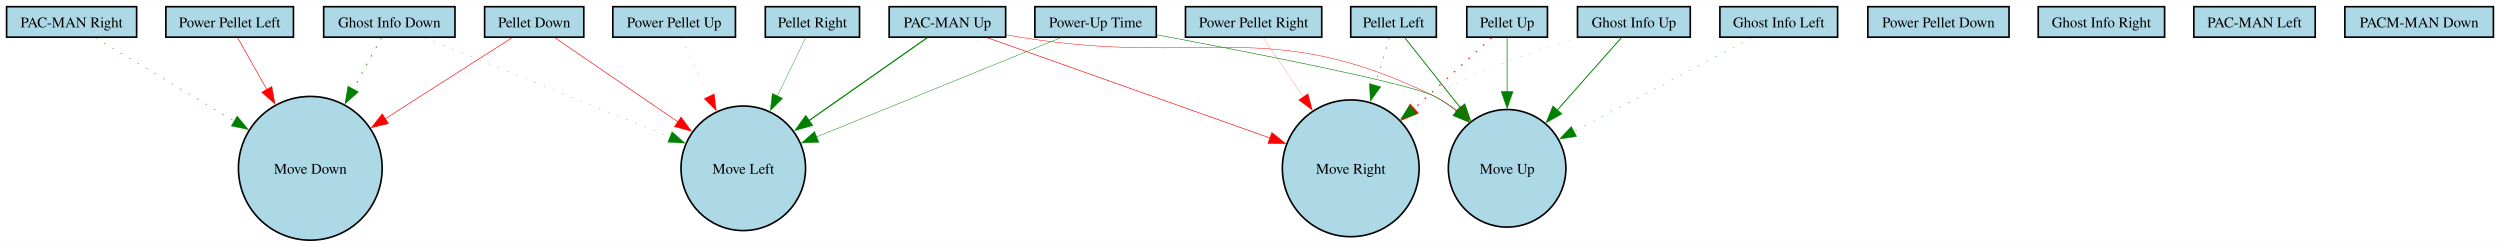
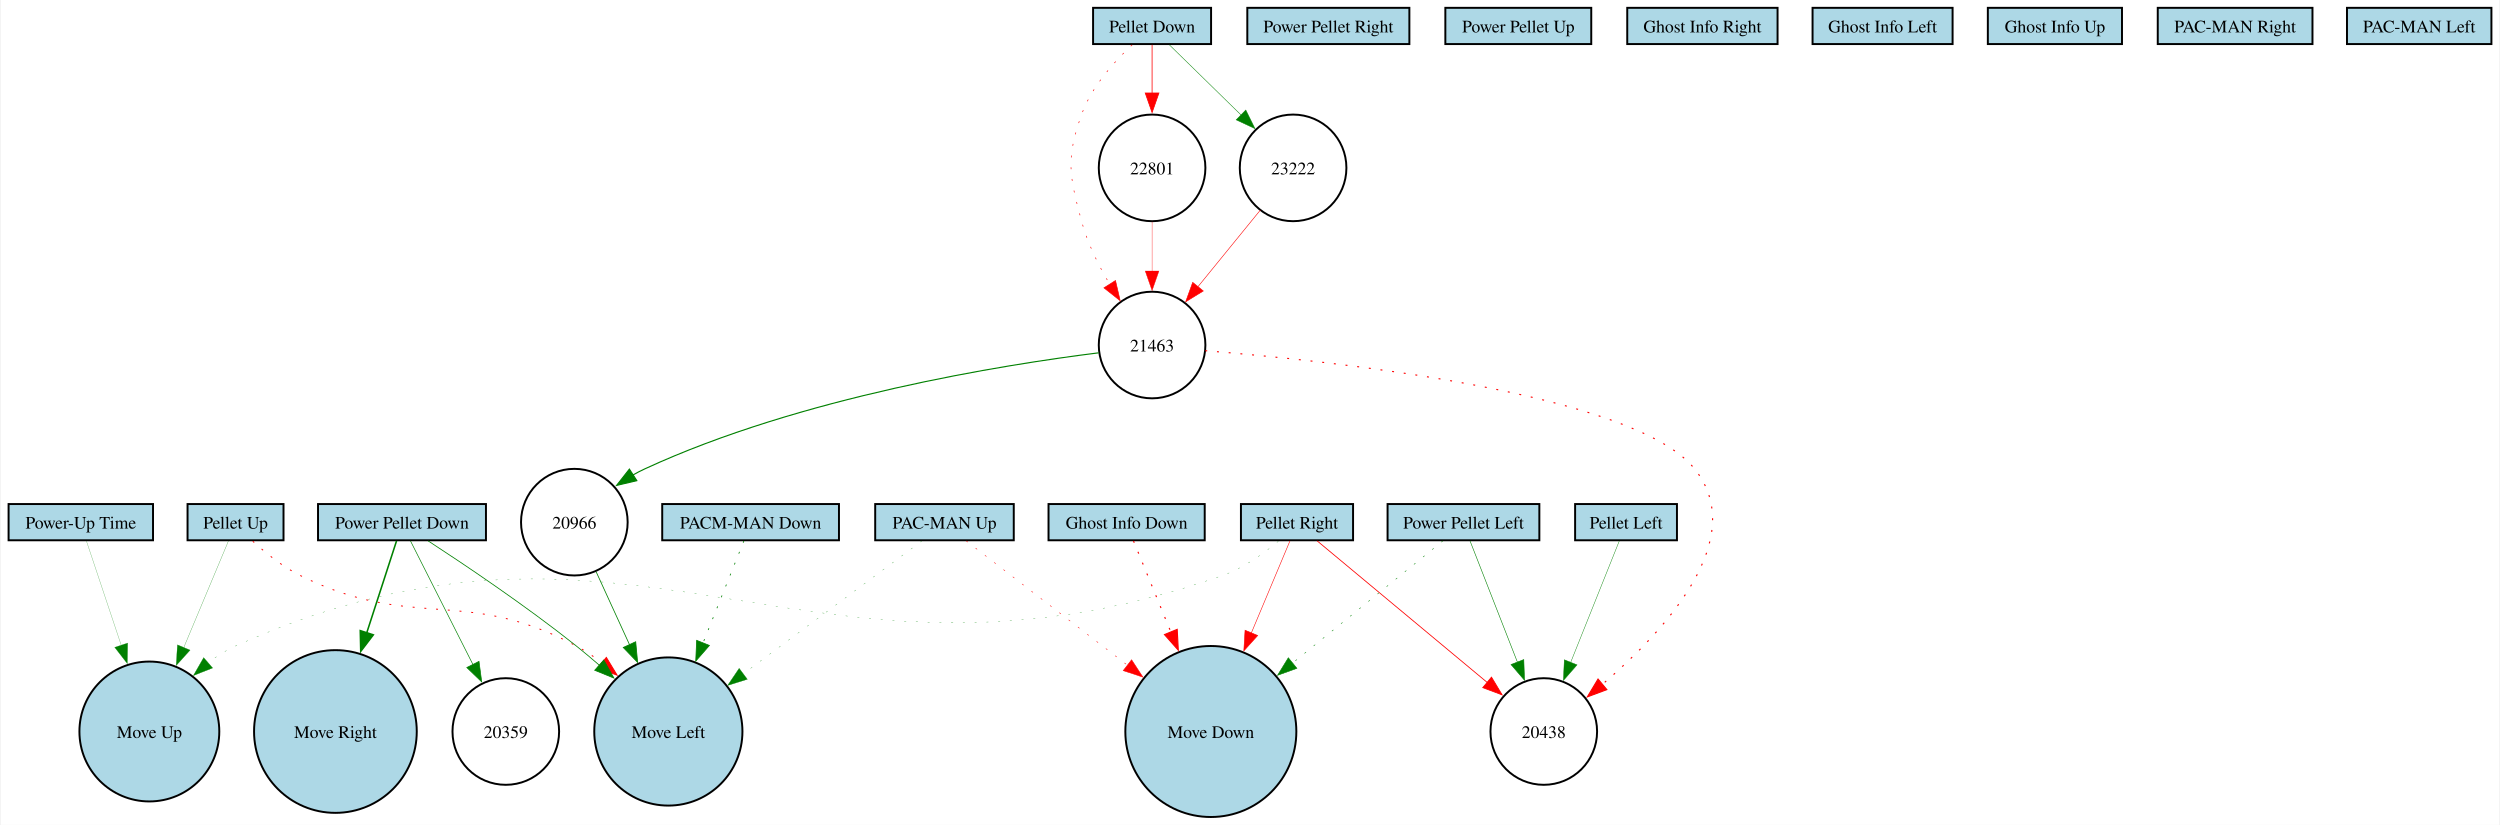
- <svg xmlns="http://www.w3.org/2000/svg" width="1519pt" height="150pt" viewBox="0.00 0.00 1518.62 149.83">
-   <g id="graph0" class="graph" transform="scale(1 1) rotate(0) translate(4 145.83)">
-     <polygon fill="white" stroke="none" points="-4,4 -4,-145.83 1514.62,-145.83 1514.62,4 -4,4" />
+ <svg xmlns="http://www.w3.org/2000/svg" width="1276pt" height="421pt" viewBox="0.00 0.00 1275.75 421.17">
+   <g id="graph0" class="graph" transform="scale(1 1) rotate(0) translate(4 417.17)">
+     <polygon fill="white" stroke="none" points="-4,4 -4,-417.17 1271.75,-417.17 1271.75,4 -4,4" />
    <g id="node1" class="node">
-       <polygon fill="lightblue" stroke="black" points="518.12,-141.83 460.88,-141.83 460.88,-123.33 518.12,-123.33 518.12,-141.83" />
-       <text text-anchor="middle" x="489.5" y="-129.28" font-family="Times,serif" font-size="9.00">Pellet Right</text>
+       <polygon fill="lightblue" stroke="black" points="686.5,-159.8 629.25,-159.8 629.25,-141.3 686.5,-141.3 686.5,-159.8" />
+       <text text-anchor="middle" x="657.88" y="-147.25" font-family="Times,serif" font-size="9.00">Pellet Right</text>
+     </g>
+     <g id="node20" class="node">
+       <ellipse fill="lightblue" stroke="black" cx="71.88" cy="-43.66" rx="35.71" ry="35.71" />
+       <text text-anchor="middle" x="71.88" y="-40.36" font-family="Times,serif" font-size="9.00">Move Up</text>
+     </g>
+     <g id="edge1" class="edge">
+       <path fill="none" stroke="green" stroke-width="0.14" stroke-dasharray="1,5" d="M648.37,-140.83C641.13,-134.75 630.61,-127.1 619.88,-123.33 407.99,-48.93 320.87,-179.03 115.88,-87.33 110.9,-85.1 106.15,-82.06 101.74,-78.61" />
+       <polygon fill="green" stroke="green" stroke-width="0.14" points="104.19,-76.1 94.34,-72.2 99.61,-81.39 104.19,-76.1" />
+     </g>
+     <g id="node21" class="node">
+       <ellipse fill="lightblue" stroke="black" cx="613.88" cy="-43.66" rx="43.66" ry="43.66" />
+       <text text-anchor="middle" x="613.88" y="-40.36" font-family="Times,serif" font-size="9.00">Move Down</text>
+     </g>
+     <g id="edge9" class="edge">
+       <path fill="none" stroke="red" stroke-width="0.28" d="M654.27,-140.97C649.87,-130.47 642.06,-111.85 634.47,-93.77" />
+       <polygon fill="red" stroke="red" stroke-width="0.28" points="637.81,-92.67 630.71,-84.8 631.35,-95.38 637.81,-92.67" />
+     </g>
+     <g id="node25" class="node">
+       <ellipse fill="white" stroke="black" cx="783.88" cy="-43.66" rx="27.22" ry="27.22" />
+       <text text-anchor="middle" x="783.88" y="-40.36" font-family="Times,serif" font-size="9.00">20438</text>
+     </g>
+     <g id="edge11" class="edge">
+       <path fill="none" stroke="red" stroke-width="0.41" d="M668.19,-140.97C687.02,-125.29 727.58,-91.53 755.3,-68.45" />
+       <polygon fill="red" stroke="red" stroke-width="0.41" points="757.18,-71.44 762.63,-62.35 752.71,-66.06 757.18,-71.44" />
+     </g>
+     <g id="node2" class="node">
+       <polygon fill="lightblue" stroke="black" points="851.88,-159.8 799.88,-159.8 799.88,-141.3 851.88,-141.3 851.88,-159.8" />
+       <text text-anchor="middle" x="825.88" y="-147.25" font-family="Times,serif" font-size="9.00">Pellet Left</text>
+     </g>
+     <g id="edge18" class="edge">
+       <path fill="none" stroke="green" stroke-width="0.22" d="M822.44,-140.97C817.05,-127.5 806.3,-100.68 797.53,-78.75" />
+       <polygon fill="green" stroke="green" stroke-width="0.22" points="800.87,-77.69 793.9,-69.71 794.37,-80.29 800.87,-77.69" />
+     </g>
+     <g id="node3" class="node">
+       <polygon fill="lightblue" stroke="black" points="140.38,-159.8 91.38,-159.8 91.38,-141.3 140.38,-141.3 140.38,-159.8" />
+       <text text-anchor="middle" x="115.88" y="-147.25" font-family="Times,serif" font-size="9.00">Pellet Up</text>
    </g>
    <g id="node19" class="node">
-       <ellipse fill="lightblue" stroke="black" cx="447.5" cy="-43.66" rx="37.83" ry="37.83" />
-       <text text-anchor="middle" x="447.5" y="-40.36" font-family="Times,serif" font-size="9.00">Move Left</text>
-     </g>
-     <g id="edge1" class="edge">
-       <path fill="none" stroke="green" stroke-width="0.23" d="M485.32,-122.93C481.24,-114.48 474.72,-100.98 468.23,-87.56" />
-       <polygon fill="green" stroke="green" stroke-width="0.23" points="471.43,-86.13 463.92,-78.65 465.12,-89.18 471.43,-86.13" />
-     </g>
-     <g id="node2" class="node">
-       <polygon fill="lightblue" stroke="black" points="868.5,-141.83 816.5,-141.83 816.5,-123.33 868.5,-123.33 868.5,-141.83" />
-       <text text-anchor="middle" x="842.5" y="-129.28" font-family="Times,serif" font-size="9.00">Pellet Left</text>
+       <ellipse fill="lightblue" stroke="black" cx="336.88" cy="-43.66" rx="37.83" ry="37.83" />
+       <text text-anchor="middle" x="336.88" y="-40.36" font-family="Times,serif" font-size="9.00">Move Left</text>
+     </g>
+     <g id="edge2" class="edge">
+       <path fill="none" stroke="red" stroke-width="0.49" stroke-dasharray="1,5" d="M124.68,-140.83C130.95,-135.09 139.83,-127.82 148.88,-123.33 206.81,-94.57 232.92,-117.97 289.88,-87.33 294.49,-84.85 299.01,-81.82 303.31,-78.53" />
+       <polygon fill="red" stroke="red" stroke-width="0.49" points="305.22,-81.49 310.71,-72.43 300.77,-76.09 305.22,-81.49" />
+     </g>
+     <g id="edge17" class="edge">
+       <path fill="none" stroke="green" stroke-width="0.13" d="M112.27,-140.97C107.28,-129.06 97.9,-106.7 89.44,-86.52" />
+       <polygon fill="green" stroke="green" stroke-width="0.13" points="92.68,-85.21 85.58,-77.34 86.22,-87.92 92.68,-85.21" />
+     </g>
+     <g id="node4" class="node">
+       <polygon fill="lightblue" stroke="black" points="614,-413.17 553.75,-413.17 553.75,-394.67 614,-394.67 614,-413.17" />
+       <text text-anchor="middle" x="583.88" y="-400.62" font-family="Times,serif" font-size="9.00">Pellet Down</text>
+     </g>
+     <g id="node24" class="node">
+       <ellipse fill="white" stroke="black" cx="583.88" cy="-331.45" rx="27.22" ry="27.22" />
+       <text text-anchor="middle" x="583.88" y="-328.15" font-family="Times,serif" font-size="9.00">22801</text>
+     </g>
+     <g id="edge19" class="edge">
+       <path fill="none" stroke="red" stroke-width="0.39" d="M583.88,-394.28C583.88,-387.92 583.88,-378.81 583.88,-369.52" />
+       <polygon fill="red" stroke="red" stroke-width="0.39" points="587.38,-369.69 583.88,-359.69 580.38,-369.69 587.38,-369.69" />
+     </g>
+     <g id="node26" class="node">
+       <ellipse fill="white" stroke="black" cx="583.88" cy="-241" rx="27.22" ry="27.22" />
+       <text text-anchor="middle" x="583.88" y="-237.7" font-family="Times,serif" font-size="9.00">21463</text>
+     </g>
+     <g id="edge14" class="edge">
+       <path fill="none" stroke="red" stroke-width="0.32" stroke-dasharray="1,5" d="M573.72,-394.29C564.97,-386.13 552.98,-373.04 547.88,-358.67 539.77,-335.87 541.6,-327.59 547.88,-304.22 550.9,-292.96 556.51,-281.64 562.41,-271.79" />
+       <polygon fill="red" stroke="red" stroke-width="0.32" points="565.19,-273.94 567.59,-263.62 559.28,-270.19 565.19,-273.94" />
+     </g>
+     <g id="node27" class="node">
+       <ellipse fill="white" stroke="black" cx="655.88" cy="-331.45" rx="27.22" ry="27.22" />
+       <text text-anchor="middle" x="655.88" y="-328.15" font-family="Times,serif" font-size="9.00">23222</text>
+     </g>
+     <g id="edge22" class="edge">
+       <path fill="none" stroke="green" stroke-width="0.25" d="M592.7,-394.28C601.81,-385.37 616.45,-371.03 629.35,-358.41" />
+       <polygon fill="green" stroke="green" stroke-width="0.25" points="631.72,-360.99 636.42,-351.49 626.82,-355.98 631.72,-360.99" />
+     </g>
+     <g id="node5" class="node">
+       <polygon fill="lightblue" stroke="black" points="715.25,-413.17 632.5,-413.17 632.5,-394.67 715.25,-394.67 715.25,-413.17" />
+       <text text-anchor="middle" x="673.88" y="-400.62" font-family="Times,serif" font-size="9.00">Power Pellet Right</text>
+     </g>
+     <g id="node6" class="node">
+       <polygon fill="lightblue" stroke="black" points="781.62,-159.8 704.12,-159.8 704.12,-141.3 781.62,-141.3 781.62,-159.8" />
+       <text text-anchor="middle" x="742.88" y="-147.25" font-family="Times,serif" font-size="9.00">Power Pellet Left</text>
+     </g>
+     <g id="edge3" class="edge">
+       <path fill="none" stroke="green" stroke-width="0.26" stroke-dasharray="1,5" d="M732.32,-140.97C715.67,-127.43 682.42,-100.4 655.38,-78.41" />
+       <polygon fill="green" stroke="green" stroke-width="0.26" points="657.85,-75.91 647.89,-72.32 653.44,-81.34 657.85,-75.91" />
+     </g>
+     <g id="edge21" class="edge">
+       <path fill="none" stroke="green" stroke-width="0.29" d="M746.23,-140.97C751.47,-127.56 761.89,-100.92 770.43,-79.05" />
+       <polygon fill="green" stroke="green" stroke-width="0.29" points="773.67,-80.39 774.05,-69.81 767.15,-77.85 773.67,-80.39" />
+     </g>
+     <g id="node7" class="node">
+       <polygon fill="lightblue" stroke="black" points="808.12,-413.17 733.62,-413.17 733.62,-394.67 808.12,-394.67 808.12,-413.17" />
+       <text text-anchor="middle" x="770.88" y="-400.62" font-family="Times,serif" font-size="9.00">Power Pellet Up</text>
+     </g>
+     <g id="node8" class="node">
+       <polygon fill="lightblue" stroke="black" points="243.75,-159.8 158,-159.8 158,-141.3 243.75,-141.3 243.75,-159.8" />
+       <text text-anchor="middle" x="200.88" y="-147.25" font-family="Times,serif" font-size="9.00">Power Pellet Down</text>
    </g>
    <g id="node18" class="node">
-       <ellipse fill="lightblue" stroke="black" cx="816.5" cy="-43.66" rx="41.54" ry="41.54" />
-       <text text-anchor="middle" x="816.5" y="-40.36" font-family="Times,serif" font-size="9.00">Move Right</text>
+       <ellipse fill="lightblue" stroke="black" cx="166.88" cy="-43.66" rx="41.54" ry="41.54" />
+       <text text-anchor="middle" x="166.88" y="-40.36" font-family="Times,serif" font-size="9.00">Move Right</text>
+     </g>
+     <g id="edge4" class="edge">
+       <path fill="none" stroke="green" stroke-width="0.8" d="M198.09,-140.97C194.7,-130.5 188.69,-111.96 182.84,-93.92" />
+       <polygon fill="green" stroke="green" stroke-width="0.8" points="186.23,-93.01 179.81,-84.58 179.57,-95.17 186.23,-93.01" />
+     </g>
+     <g id="edge13" class="edge">
+       <path fill="none" stroke="green" stroke-width="0.4" d="M214.22,-140.99C231.97,-129.43 264.09,-107.91 289.88,-87.33 293.76,-84.23 297.74,-80.89 301.65,-77.5" />
+       <polygon fill="green" stroke="green" stroke-width="0.4" points="303.92,-80.17 309.1,-70.93 299.28,-74.93 303.92,-80.17" />
+     </g>
+     <g id="node23" class="node">
+       <ellipse fill="white" stroke="black" cx="253.88" cy="-43.66" rx="27.22" ry="27.22" />
+       <text text-anchor="middle" x="253.88" y="-40.36" font-family="Times,serif" font-size="9.00">20359</text>
+     </g>
+     <g id="edge10" class="edge">
+       <path fill="none" stroke="green" stroke-width="0.34" d="M205.21,-140.97C212.13,-127.27 226.04,-99.75 237.22,-77.63" />
+       <polygon fill="green" stroke="green" stroke-width="0.34" points="240.2,-79.49 241.59,-68.98 233.95,-76.33 240.2,-79.49" />
+     </g>
+     <g id="node9" class="node">
+       <polygon fill="lightblue" stroke="black" points="903.25,-413.17 826.5,-413.17 826.5,-394.67 903.25,-394.67 903.25,-413.17" />
+       <text text-anchor="middle" x="864.88" y="-400.62" font-family="Times,serif" font-size="9.00">Ghost Info Right</text>
+     </g>
+     <g id="node10" class="node">
+       <polygon fill="lightblue" stroke="black" points="992.62,-413.17 921.12,-413.17 921.12,-394.67 992.62,-394.67 992.62,-413.17" />
+       <text text-anchor="middle" x="956.88" y="-400.62" font-family="Times,serif" font-size="9.00">Ghost Info Left</text>
+     </g>
+     <g id="node11" class="node">
+       <polygon fill="lightblue" stroke="black" points="1079.12,-413.17 1010.62,-413.17 1010.62,-394.67 1079.12,-394.67 1079.12,-413.17" />
+       <text text-anchor="middle" x="1044.88" y="-400.62" font-family="Times,serif" font-size="9.00">Ghost Info Up</text>
+     </g>
+     <g id="node12" class="node">
+       <polygon fill="lightblue" stroke="black" points="610.75,-159.8 531,-159.8 531,-141.3 610.75,-141.3 610.75,-159.8" />
+       <text text-anchor="middle" x="570.88" y="-147.25" font-family="Times,serif" font-size="9.00">Ghost Info Down</text>
+     </g>
+     <g id="edge5" class="edge">
+       <path fill="none" stroke="red" stroke-width="0.58" stroke-dasharray="1,5" d="M574.39,-140.97C578.66,-130.56 586.19,-112.19 593.54,-94.27" />
+       <polygon fill="red" stroke="red" stroke-width="0.58" points="596.69,-95.8 597.25,-85.22 590.22,-93.15 596.69,-95.8" />
+     </g>
+     <g id="node13" class="node">
+       <polygon fill="lightblue" stroke="black" points="1176.38,-413.17 1097.38,-413.17 1097.38,-394.67 1176.38,-394.67 1176.38,-413.17" />
+       <text text-anchor="middle" x="1136.88" y="-400.62" font-family="Times,serif" font-size="9.00">PAC-MAN Right</text>
+     </g>
+     <g id="node14" class="node">
+       <polygon fill="lightblue" stroke="black" points="1267.75,-413.17 1194,-413.17 1194,-394.67 1267.75,-394.67 1267.75,-413.17" />
+       <text text-anchor="middle" x="1230.88" y="-400.62" font-family="Times,serif" font-size="9.00">PAC-MAN Left</text>
+     </g>
+     <g id="node15" class="node">
+       <polygon fill="lightblue" stroke="black" points="513.25,-159.8 442.5,-159.8 442.5,-141.3 513.25,-141.3 513.25,-159.8" />
+       <text text-anchor="middle" x="477.88" y="-147.25" font-family="Times,serif" font-size="9.00">PAC-MAN Up</text>
+     </g>
+     <g id="edge6" class="edge">
+       <path fill="none" stroke="green" stroke-width="0.14" stroke-dasharray="1,5" d="M466.34,-140.97C446.59,-126.28 405.5,-95.71 374.88,-72.93" />
+       <polygon fill="green" stroke="green" stroke-width="0.14" points="377.22,-70.31 367.11,-67.15 373.04,-75.93 377.22,-70.31" />
+     </g>
+     <g id="edge7" class="edge">
+       <path fill="none" stroke="red" stroke-width="0.26" stroke-dasharray="1,5" d="M489,-140.97C506.86,-127.19 542.84,-99.45 571.61,-77.26" />
+       <polygon fill="red" stroke="red" stroke-width="0.26" points="573.41,-80.29 579.2,-71.41 569.14,-74.75 573.41,-80.29" />
+     </g>
+     <g id="node16" class="node">
+       <polygon fill="lightblue" stroke="black" points="424,-159.8 333.75,-159.8 333.75,-141.3 424,-141.3 424,-159.8" />
+       <text text-anchor="middle" x="378.88" y="-147.25" font-family="Times,serif" font-size="9.00">PACM-MAN Down</text>
+     </g>
+     <g id="edge8" class="edge">
+       <path fill="none" stroke="green" stroke-width="0.4" stroke-dasharray="1,5" d="M375.44,-140.97C370.85,-129.5 362.38,-108.35 354.54,-88.78" />
+       <polygon fill="green" stroke="green" stroke-width="0.4" points="357.84,-87.6 350.87,-79.61 351.34,-90.2 357.84,-87.6" />
+     </g>
+     <g id="node17" class="node">
+       <polygon fill="lightblue" stroke="black" points="73.75,-159.8 0,-159.8 0,-141.3 73.75,-141.3 73.75,-159.8" />
+       <text text-anchor="middle" x="36.88" y="-147.25" font-family="Times,serif" font-size="9.00">Power-Up Time</text>
+     </g>
+     <g id="edge16" class="edge">
+       <path fill="none" stroke="green" stroke-width="0.11" d="M39.74,-140.97C43.64,-129.28 50.9,-107.53 57.53,-87.66" />
+       <polygon fill="green" stroke="green" stroke-width="0.11" points="60.82,-88.85 60.66,-78.26 54.18,-86.64 60.82,-88.85" />
+     </g>
+     <g id="node22" class="node">
+       <ellipse fill="white" stroke="black" cx="288.88" cy="-150.55" rx="27.22" ry="27.22" />
+       <text text-anchor="middle" x="288.88" y="-147.25" font-family="Times,serif" font-size="9.00">20966</text>
+     </g>
+     <g id="edge12" class="edge">
+       <path fill="none" stroke="green" stroke-width="0.4" d="M300.01,-125.22C305.08,-114.13 311.25,-100.66 317.08,-87.93" />
+       <polygon fill="green" stroke="green" stroke-width="0.4" points="320.21,-89.49 321.19,-78.94 313.85,-86.57 320.21,-89.49" />
+     </g>
+     <g id="edge20" class="edge">
+       <path fill="none" stroke="red" stroke-width="0.18" d="M583.88,-303.91C583.88,-295.95 583.88,-287.08 583.88,-278.59" />
+       <polygon fill="red" stroke="red" stroke-width="0.18" points="587.38,-278.78 583.88,-268.78 580.38,-278.78 587.38,-278.78" />
    </g>
    <g id="edge15" class="edge">
-       <path fill="none" stroke="green" stroke-width="0.35" stroke-dasharray="1,5" d="M839.91,-122.93C837.79,-115.82 834.59,-105.13 831.23,-93.91" />
-       <polygon fill="green" stroke="green" stroke-width="0.35" points="834.64,-93.08 828.42,-84.5 827.93,-95.09 834.64,-93.08" />
-     </g>
-     <g id="node20" class="node">
-       <ellipse fill="lightblue" stroke="black" cx="911.5" cy="-43.66" rx="35.71" ry="35.71" />
-       <text text-anchor="middle" x="911.5" y="-40.36" font-family="Times,serif" font-size="9.00">Move Up</text>
-     </g>
-     <g id="edge16" class="edge">
-       <path fill="none" stroke="green" stroke-width="0.56" d="M849.37,-122.93C857.25,-113 870.68,-96.08 883.04,-80.51" />
-       <polygon fill="green" stroke="green" stroke-width="0.56" points="885.76,-82.72 889.23,-72.71 880.28,-78.37 885.76,-82.72" />
-     </g>
-     <g id="node3" class="node">
-       <polygon fill="lightblue" stroke="black" points="936,-141.83 887,-141.83 887,-123.33 936,-123.33 936,-141.83" />
-       <text text-anchor="middle" x="911.5" y="-129.28" font-family="Times,serif" font-size="9.00">Pellet Up</text>
-     </g>
-     <g id="edge17" class="edge">
-       <path fill="none" stroke="red" stroke-width="0.65" stroke-dasharray="1,5" d="M902.04,-122.93C890.97,-112.8 871.95,-95.39 854.65,-79.56" />
-       <polygon fill="red" stroke="red" stroke-width="0.65" points="857.32,-77.26 847.58,-73.09 852.59,-82.43 857.32,-77.26" />
-     </g>
-     <g id="edge2" class="edge">
-       <path fill="none" stroke="green" stroke-width="0.44" d="M911.5,-122.93C911.5,-115.01 911.5,-102.65 911.5,-90.06" />
-       <polygon fill="green" stroke="green" stroke-width="0.44" points="915,-90.2 911.5,-80.2 908,-90.2 915,-90.2" />
-     </g>
-     <g id="node4" class="node">
-       <polygon fill="lightblue" stroke="black" points="350.62,-141.83 290.38,-141.83 290.38,-123.33 350.62,-123.33 350.62,-141.83" />
-       <text text-anchor="middle" x="320.5" y="-129.28" font-family="Times,serif" font-size="9.00">Pellet Down</text>
-     </g>
-     <g id="edge20" class="edge">
-       <path fill="none" stroke="red" stroke-width="0.38" d="M333.14,-122.93C350.45,-111.08 382.29,-89.29 407.99,-71.7" />
-       <polygon fill="red" stroke="red" stroke-width="0.38" points="409.69,-74.78 415.97,-66.24 405.74,-69 409.69,-74.78" />
-     </g>
-     <g id="node21" class="node">
-       <ellipse fill="lightblue" stroke="black" cx="184.5" cy="-43.66" rx="43.66" ry="43.66" />
-       <text text-anchor="middle" x="184.5" y="-40.36" font-family="Times,serif" font-size="9.00">Move Down</text>
-     </g>
-     <g id="edge3" class="edge">
-       <path fill="none" stroke="red" stroke-width="0.37" d="M306.96,-122.93C289.16,-111.55 256.97,-90.98 230.06,-73.78" />
-       <polygon fill="red" stroke="red" stroke-width="0.37" points="231.95,-70.84 221.64,-68.4 228.18,-76.73 231.95,-70.84" />
-     </g>
-     <g id="node5" class="node">
-       <polygon fill="lightblue" stroke="black" points="798.88,-141.83 716.12,-141.83 716.12,-123.33 798.88,-123.33 798.88,-141.83" />
-       <text text-anchor="middle" x="757.5" y="-129.28" font-family="Times,serif" font-size="9.00">Power Pellet Right</text>
-     </g>
-     <g id="edge10" class="edge">
-       <path fill="none" stroke="red" stroke-width="0.11" d="M763.37,-122.93C769.17,-114.39 778.47,-100.69 787.68,-87.12" />
-       <polygon fill="red" stroke="red" stroke-width="0.11" points="790.56,-89.11 793.28,-78.87 784.77,-85.18 790.56,-89.11" />
-     </g>
-     <g id="node6" class="node">
-       <polygon fill="lightblue" stroke="black" points="174.25,-141.83 96.75,-141.83 96.75,-123.33 174.25,-123.33 174.25,-141.83" />
-       <text text-anchor="middle" x="135.5" y="-129.28" font-family="Times,serif" font-size="9.00">Power Pellet Left</text>
-     </g>
-     <g id="edge11" class="edge">
-       <path fill="none" stroke="red" stroke-width="0.38" d="M140.38,-122.93C144.7,-115.26 151.38,-103.41 158.24,-91.24" />
-       <polygon fill="red" stroke="red" stroke-width="0.38" points="161.1,-93.3 162.96,-82.87 155,-89.86 161.1,-93.3" />
-     </g>
-     <g id="node7" class="node">
-       <polygon fill="lightblue" stroke="black" points="442.75,-141.83 368.25,-141.83 368.25,-123.33 442.75,-123.33 442.75,-141.83" />
-       <text text-anchor="middle" x="405.5" y="-129.28" font-family="Times,serif" font-size="9.00">Power Pellet Up</text>
-     </g>
-     <g id="edge4" class="edge">
-       <path fill="none" stroke="red" stroke-width="0.12" stroke-dasharray="1,5" d="M409.68,-122.93C413.8,-114.4 420.41,-100.72 426.96,-87.17" />
-       <polygon fill="red" stroke="red" stroke-width="0.12" points="429.95,-89.03 431.15,-78.5 423.65,-85.98 429.95,-89.03" />
-     </g>
-     <g id="node8" class="node">
-       <polygon fill="lightblue" stroke="black" points="1216.38,-141.83 1130.62,-141.83 1130.62,-123.33 1216.38,-123.33 1216.38,-141.83" />
-       <text text-anchor="middle" x="1173.5" y="-129.28" font-family="Times,serif" font-size="9.00">Power Pellet Down</text>
-     </g>
-     <g id="node9" class="node">
-       <polygon fill="lightblue" stroke="black" points="1310.88,-141.83 1234.12,-141.83 1234.12,-123.33 1310.88,-123.33 1310.88,-141.83" />
-       <text text-anchor="middle" x="1272.5" y="-129.28" font-family="Times,serif" font-size="9.00">Ghost Info Right</text>
-     </g>
-     <g id="node10" class="node">
-       <polygon fill="lightblue" stroke="black" points="1112.25,-141.83 1040.75,-141.83 1040.75,-123.33 1112.25,-123.33 1112.25,-141.83" />
-       <text text-anchor="middle" x="1076.5" y="-129.28" font-family="Times,serif" font-size="9.00">Ghost Info Left</text>
-     </g>
-     <g id="edge5" class="edge">
-       <path fill="none" stroke="green" stroke-width="0.2" stroke-dasharray="1,5" d="M1060.08,-122.93C1035.08,-109.76 986.74,-84.3 951.98,-65.99" />
-       <polygon fill="green" stroke="green" stroke-width="0.2" points="953.76,-62.97 943.29,-61.41 950.5,-69.16 953.76,-62.97" />
-     </g>
-     <g id="node11" class="node">
-       <polygon fill="lightblue" stroke="black" points="1022.75,-141.83 954.25,-141.83 954.25,-123.33 1022.75,-123.33 1022.75,-141.83" />
-       <text text-anchor="middle" x="988.5" y="-129.28" font-family="Times,serif" font-size="9.00">Ghost Info Up</text>
-     </g>
-     <g id="edge6" class="edge">
-       <path fill="none" stroke="green" stroke-width="0.12" stroke-dasharray="1,5" d="M954.71,-122.88C929.39,-115.53 894.44,-103.59 866.5,-87.33 862.4,-84.94 858.32,-82.21 854.35,-79.3" />
-       <polygon fill="green" stroke="green" stroke-width="0.12" points="856.59,-76.6 846.54,-73.25 852.3,-82.14 856.59,-76.6" />
-     </g>
-     <g id="edge21" class="edge">
-       <path fill="none" stroke="green" stroke-width="0.58" d="M980.84,-122.93C971.77,-112.69 956.11,-95.01 941.96,-79.05" />
-       <polygon fill="green" stroke="green" stroke-width="0.58" points="944.58,-76.73 935.33,-71.56 939.34,-81.37 944.58,-76.73" />
-     </g>
-     <g id="node12" class="node">
-       <polygon fill="lightblue" stroke="black" points="272.38,-141.83 192.62,-141.83 192.62,-123.33 272.38,-123.33 272.38,-141.83" />
-       <text text-anchor="middle" x="232.5" y="-129.28" font-family="Times,serif" font-size="9.00">Ghost Info Down</text>
-     </g>
-     <g id="edge13" class="edge">
-       <path fill="none" stroke="green" stroke-width="0.16" stroke-dasharray="1,5" d="M253.9,-122.93C288.51,-108.94 357.47,-81.06 403.05,-62.63" />
-       <polygon fill="green" stroke="green" stroke-width="0.16" points="404.22,-65.94 412.18,-58.94 401.59,-59.45 404.22,-65.94" />
-     </g>
-     <g id="edge7" class="edge">
-       <path fill="none" stroke="green" stroke-width="0.46" stroke-dasharray="1,5" d="M227.72,-122.93C223.53,-115.33 217.07,-103.64 210.42,-91.59" />
-       <polygon fill="green" stroke="green" stroke-width="0.46" points="213.56,-90.04 205.66,-82.98 207.43,-93.42 213.56,-90.04" />
-     </g>
-     <g id="node13" class="node">
-       <polygon fill="lightblue" stroke="black" points="79,-141.83 0,-141.83 0,-123.33 79,-123.33 79,-141.83" />
-       <text text-anchor="middle" x="39.5" y="-129.28" font-family="Times,serif" font-size="9.00">PAC-MAN Right</text>
-     </g>
-     <g id="edge12" class="edge">
-       <path fill="none" stroke="green" stroke-width="0.29" stroke-dasharray="1,5" d="M53.93,-122.93C73.47,-111.21 109.25,-89.77 138.42,-72.28" />
-       <polygon fill="green" stroke="green" stroke-width="0.29" points="140.08,-75.37 146.86,-67.23 136.48,-69.37 140.08,-75.37" />
-     </g>
-     <g id="node14" class="node">
-       <polygon fill="lightblue" stroke="black" points="1402.38,-141.83 1328.62,-141.83 1328.62,-123.33 1402.38,-123.33 1402.38,-141.83" />
-       <text text-anchor="middle" x="1365.5" y="-129.28" font-family="Times,serif" font-size="9.00">PAC-MAN Left</text>
-     </g>
-     <g id="node15" class="node">
-       <polygon fill="lightblue" stroke="black" points="606.88,-141.83 536.12,-141.83 536.12,-123.33 606.88,-123.33 606.88,-141.83" />
-       <text text-anchor="middle" x="571.5" y="-129.28" font-family="Times,serif" font-size="9.00">PAC-MAN Up</text>
-     </g>
-     <g id="edge14" class="edge">
-       <path fill="none" stroke="red" stroke-width="0.38" d="M595.89,-122.93C635.8,-108.77 715.81,-80.38 767.71,-61.97" />
-       <polygon fill="red" stroke="red" stroke-width="0.38" points="768.58,-65.38 776.83,-58.74 766.24,-58.78 768.58,-65.38" />
-     </g>
-     <g id="edge8" class="edge">
-       <path fill="none" stroke="green" stroke-width="0.74" d="M559.16,-122.93C542.52,-111.26 512.1,-89.95 487.22,-72.5" />
-       <polygon fill="green" stroke="green" stroke-width="0.74" points="489.45,-69.79 479.25,-66.92 485.43,-75.52 489.45,-69.79" />
-     </g>
-     <g id="edge18" class="edge">
-       <path fill="none" stroke="red" stroke-width="0.29" d="M607.02,-124.78C609.89,-124.27 612.74,-123.78 615.5,-123.33 727.13,-104.9 765.92,-137.14 867.5,-87.33 872.27,-84.99 876.86,-81.93 881.15,-78.54" />
-       <polygon fill="red" stroke="red" stroke-width="0.29" points="883.45,-81.17 888.68,-71.96 878.85,-75.9 883.45,-81.17" />
-     </g>
-     <g id="node16" class="node">
-       <polygon fill="lightblue" stroke="black" points="1510.62,-141.83 1420.38,-141.83 1420.38,-123.33 1510.62,-123.33 1510.62,-141.83" />
-       <text text-anchor="middle" x="1465.5" y="-129.28" font-family="Times,serif" font-size="9.00">PACM-MAN Down</text>
-     </g>
-     <g id="node17" class="node">
-       <polygon fill="lightblue" stroke="black" points="698.38,-141.83 624.62,-141.83 624.62,-123.33 698.38,-123.33 698.38,-141.83" />
-       <text text-anchor="middle" x="661.5" y="-129.28" font-family="Times,serif" font-size="9.00">Power-Up Time</text>
-     </g>
-     <g id="edge9" class="edge">
-       <path fill="none" stroke="green" stroke-width="0.27" d="M640.2,-122.93C605.82,-108.97 537.4,-81.17 492.03,-62.75" />
-       <polygon fill="green" stroke="green" stroke-width="0.27" points="493.4,-59.53 482.82,-59.01 490.77,-66.02 493.4,-59.53" />
-     </g>
-     <g id="edge19" class="edge">
-       <path fill="none" stroke="green" stroke-width="0.35" d="M698.6,-124.76C753.82,-114.44 852.74,-95.22 867.5,-87.33 872.19,-84.82 876.72,-81.67 880.99,-78.22" />
-       <polygon fill="green" stroke="green" stroke-width="0.35" points="883.24,-80.89 888.42,-71.65 878.61,-75.65 883.24,-80.89" />
+       <path fill="none" stroke="green" stroke-width="0.58" d="M556.63,-237.02C508.13,-230.96 404.43,-214.52 324.88,-177.77 322.76,-176.8 320.65,-175.69 318.57,-174.5" />
+       <polygon fill="green" stroke="green" stroke-width="0.58" points="320.77,-171.75 310.46,-169.31 316.99,-177.64 320.77,-171.75" />
+     </g>
+     <g id="edge24" class="edge">
+       <path fill="none" stroke="red" stroke-width="0.57" stroke-dasharray="1,5" d="M611.03,-238.09C674.52,-232.99 829.69,-216.74 860.88,-177.77 889.2,-142.38 846.06,-95.36 813.81,-67.73" />
+       <polygon fill="red" stroke="red" stroke-width="0.57" points="816.07,-65.05 806.14,-61.35 811.59,-70.44 816.07,-65.05" />
+     </g>
+     <g id="edge23" class="edge">
+       <path fill="none" stroke="red" stroke-width="0.29" d="M639.18,-309.93C629.7,-298.29 617.7,-283.55 607.29,-270.77" />
+       <polygon fill="red" stroke="red" stroke-width="0.29" points="610.04,-268.59 601.01,-263.05 604.61,-273.01 610.04,-268.59" />
    </g>
  </g>
</svg>
